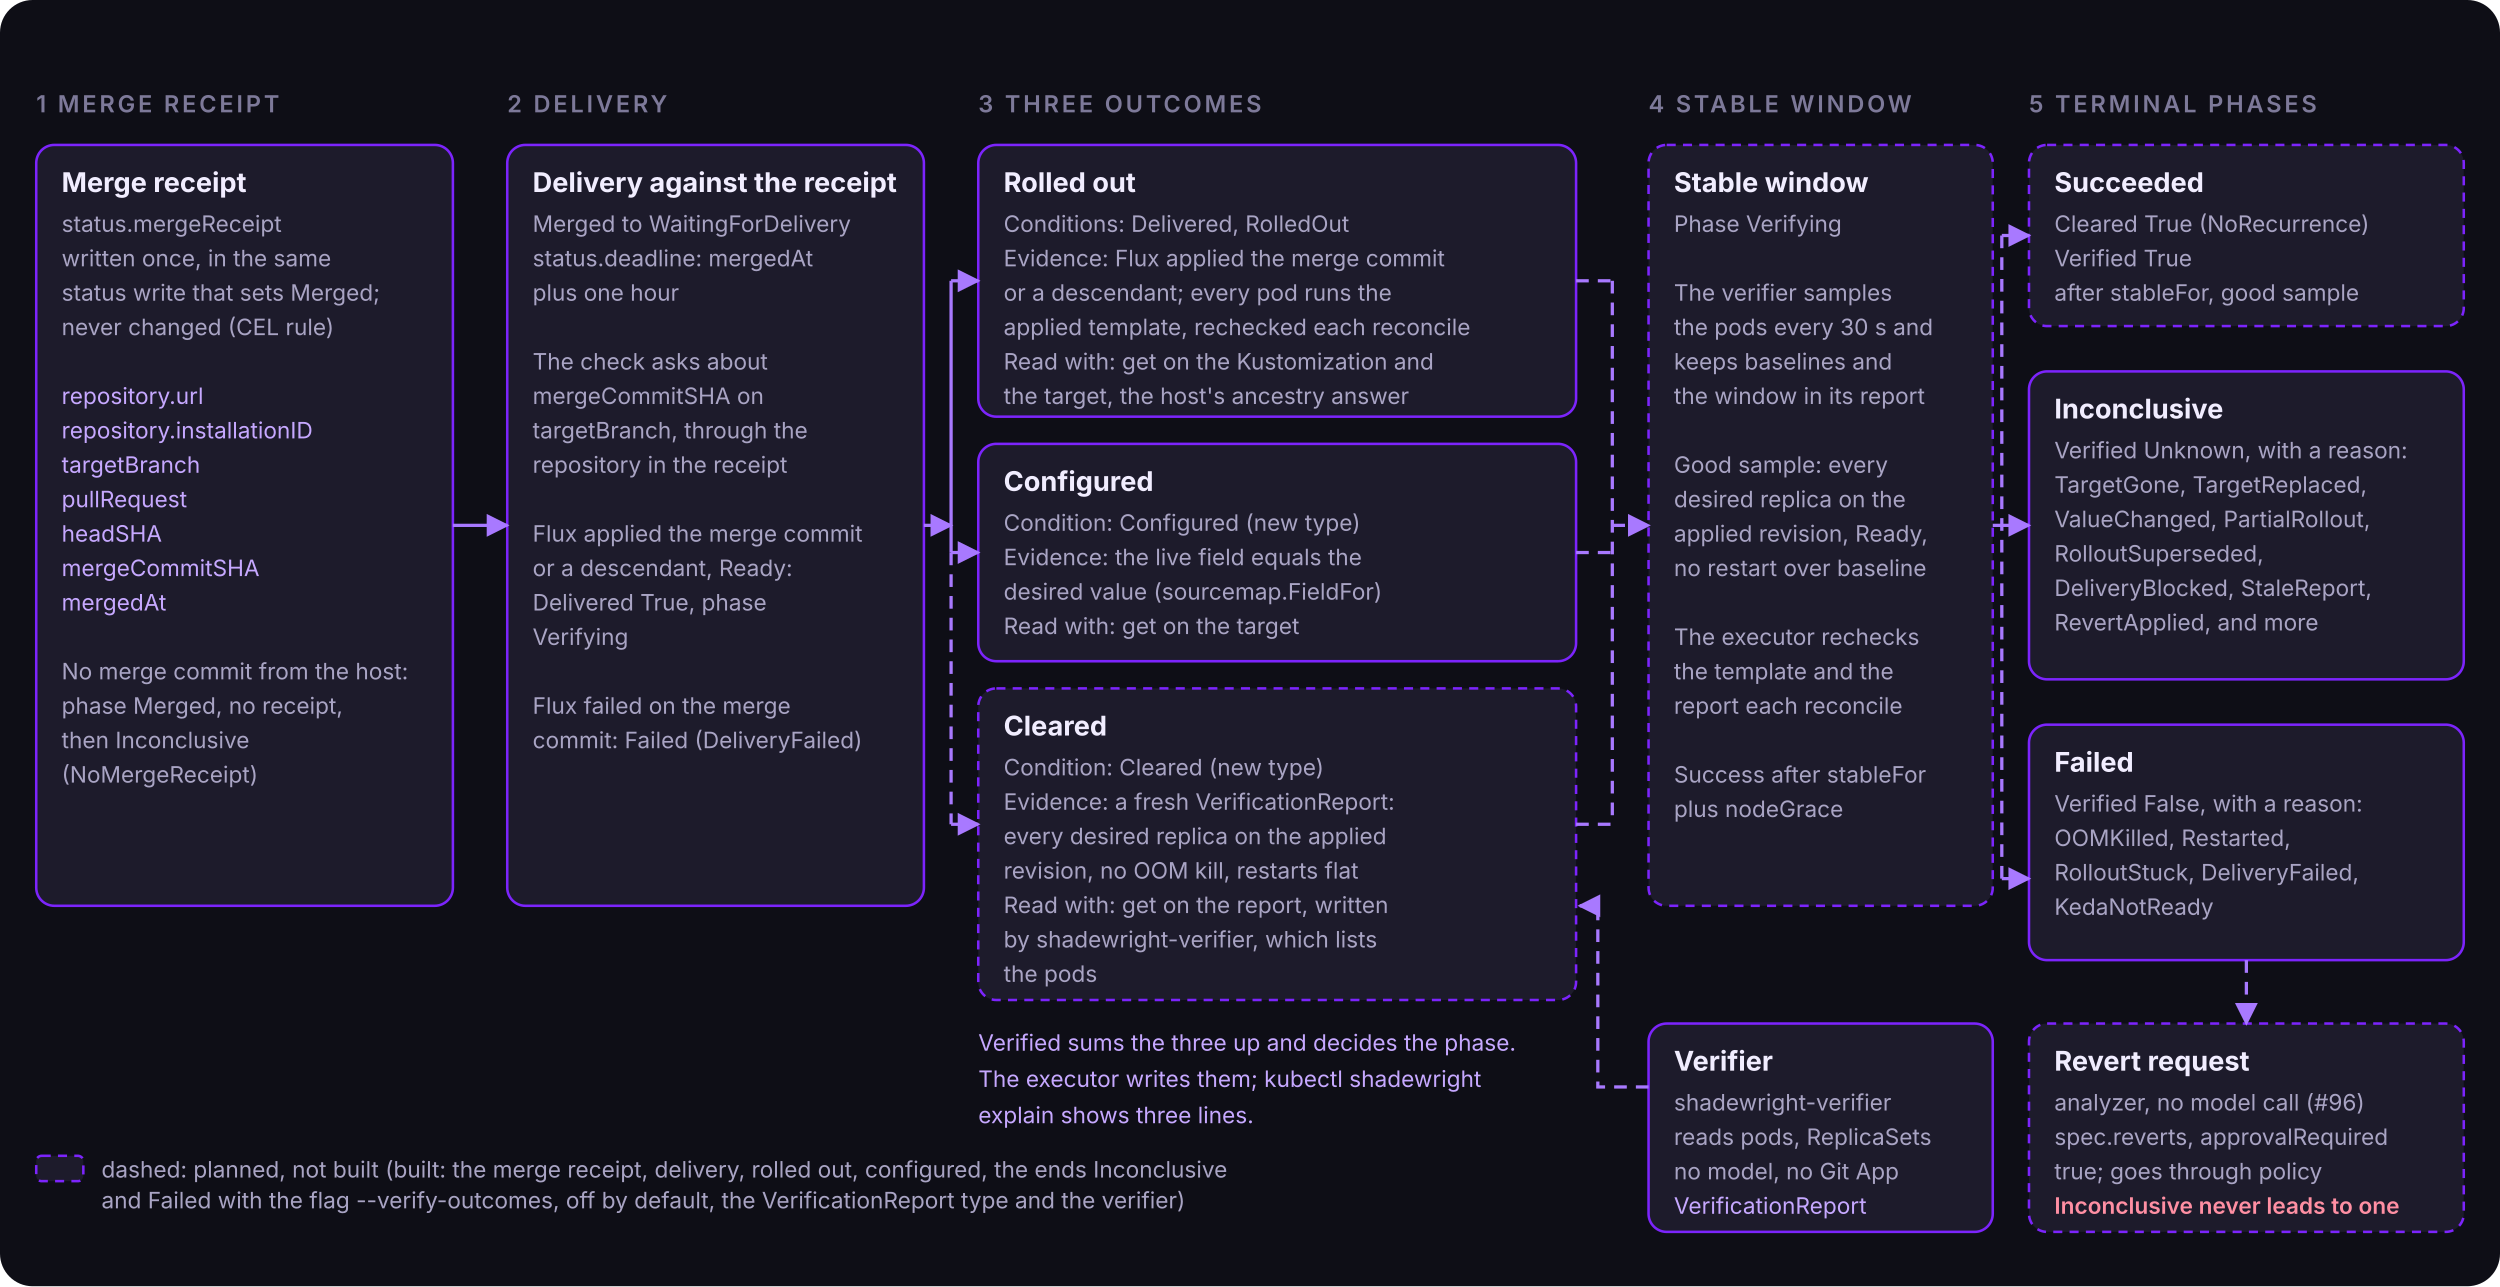
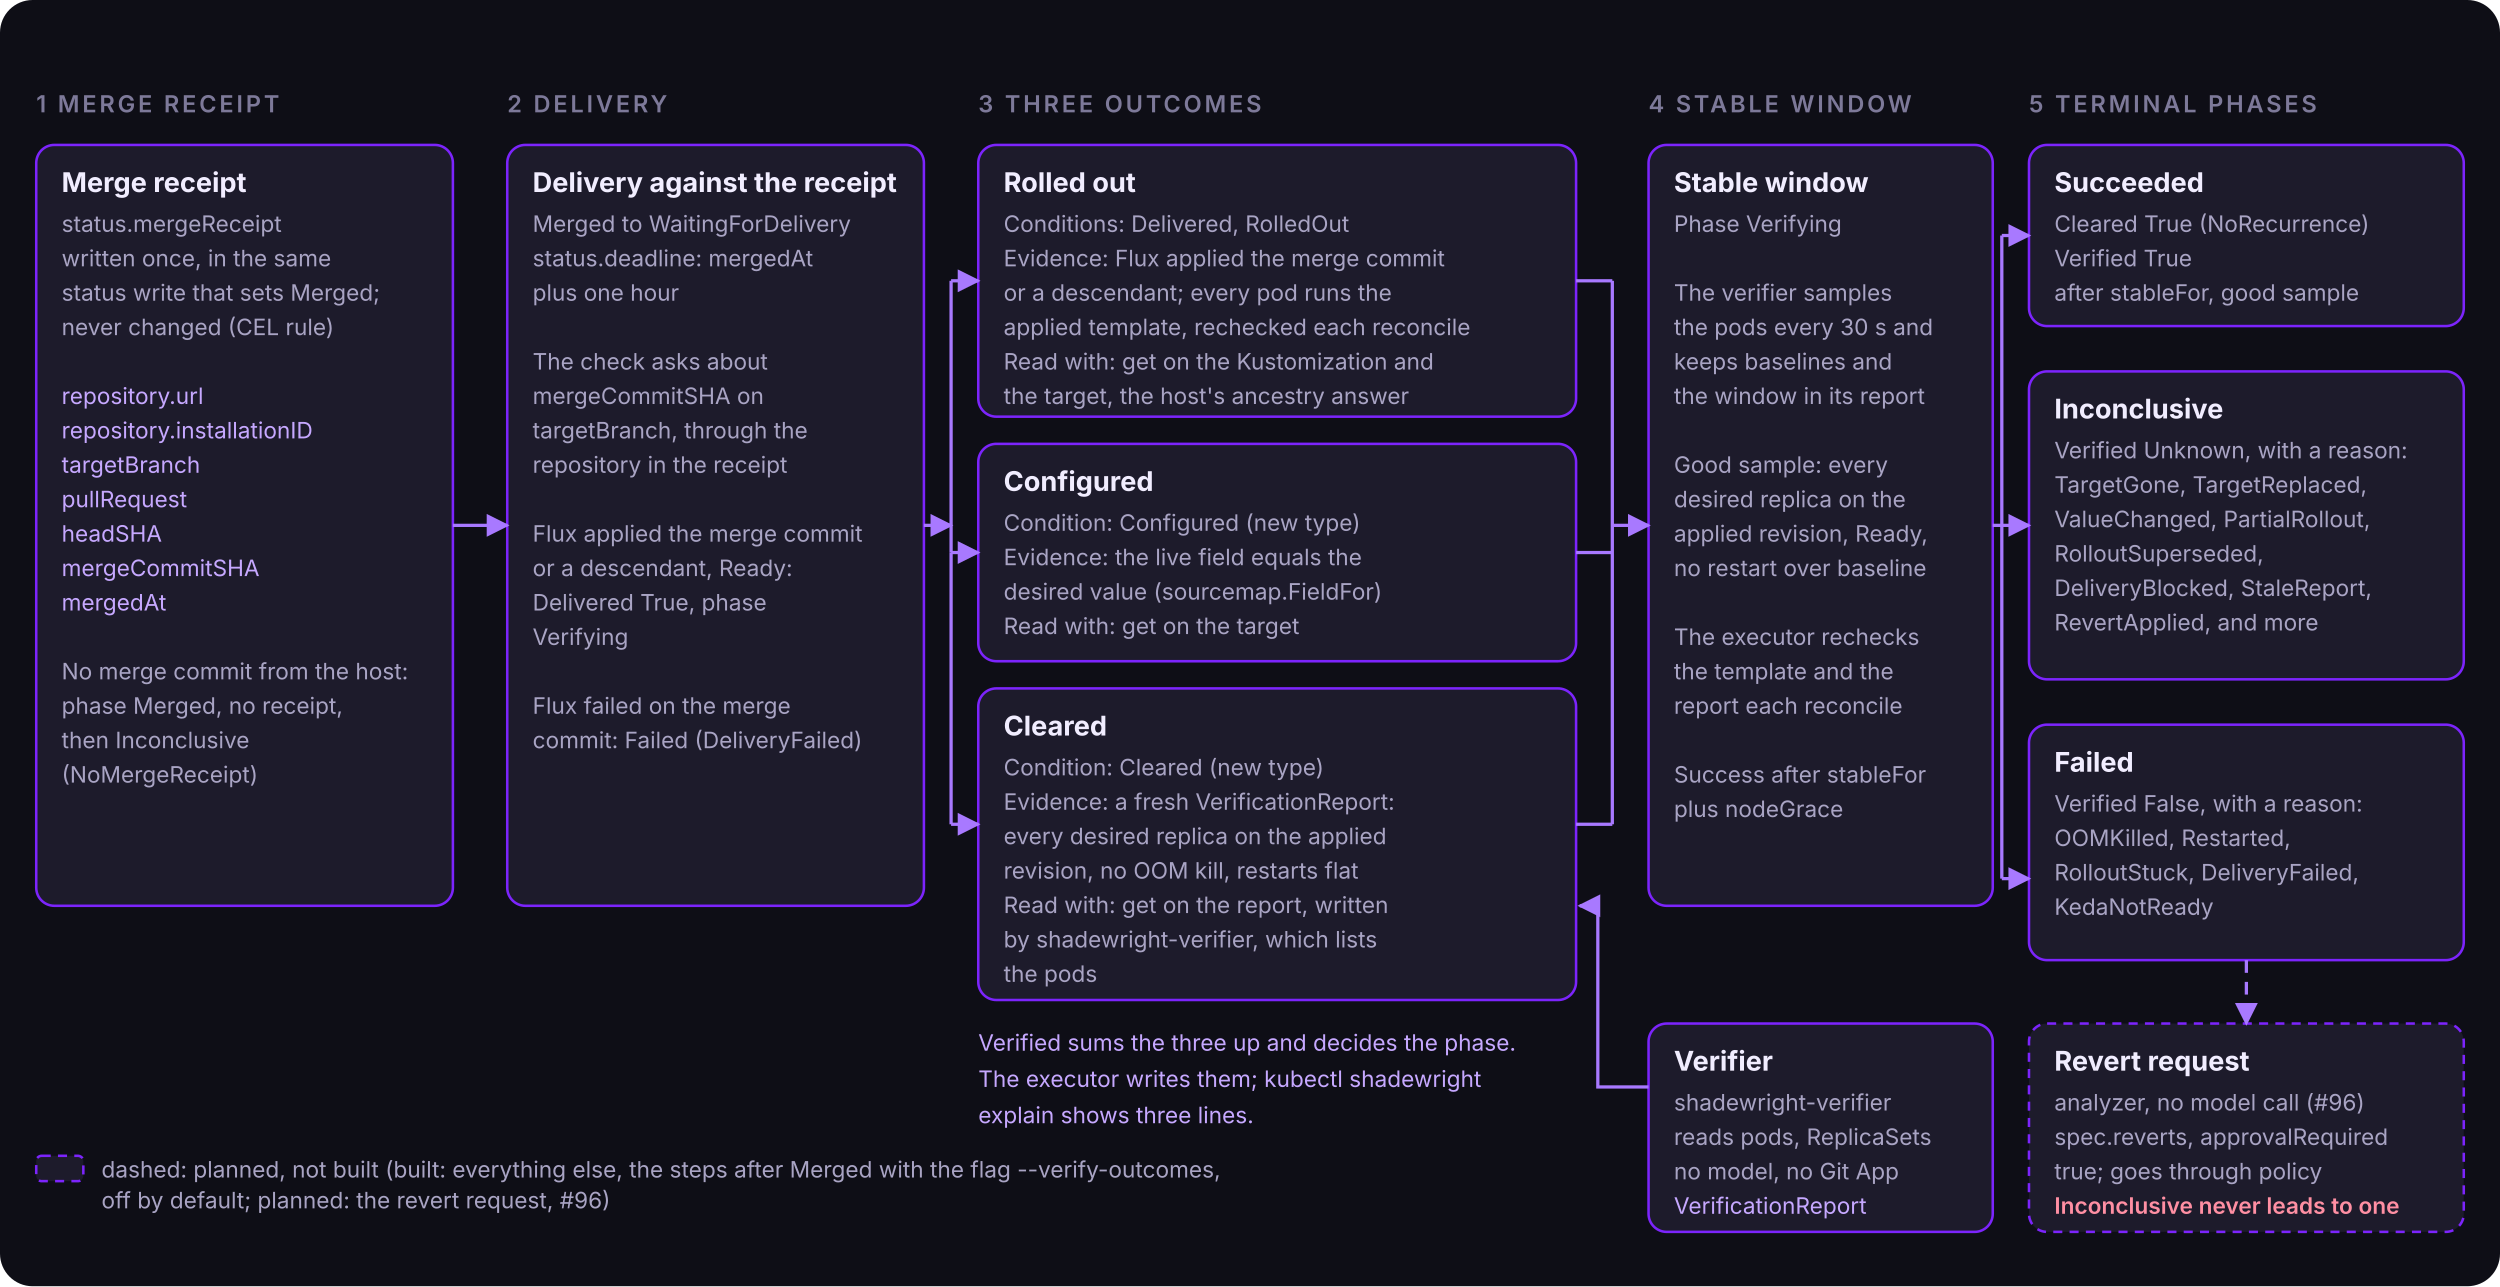
<svg xmlns="http://www.w3.org/2000/svg" viewBox="0 0 1380 710" role="img" aria-labelledby="t d" font-family="Inter, 'Segoe UI', system-ui, -apple-system, sans-serif">
  <defs>
    <marker id="a" viewBox="0 0 10 10" refX="9" refY="5" markerWidth="7" markerHeight="7" orient="auto-start-reverse">
      <path d="M0 0 10 5 0 10z" fill="#a879ff" />
    </marker>
    <style>
.pl{fill:#1d1b2b;stroke:#7c24fc;stroke-width:1.4;stroke-dasharray:5 4}
.bt{fill:#1d1b2b;stroke:#7c24fc;stroke-width:1.4}
.lanet{fill:#7d7999;font-size:13px;font-weight:600;letter-spacing:.12em}
.h{fill:#f1edff;font-size:15px;font-weight:650}
.s{fill:#a9a4c4;font-size:12.5px}
.lbl{fill:#c6a8ff;font-size:12.5px}
.no{fill:#ff8fa3;font-size:12.5px;font-weight:600}
.f{stroke:#a879ff;stroke-width:1.8;fill:none;stroke-dasharray:7 5}
.fb{stroke:#a879ff;stroke-width:1.8;fill:none}
</style>
  </defs>
  <rect width="1380" height="710" rx="18" fill="#0e0e16" />
  <text class="lanet" x="20" y="62">1  MERGE RECEIPT</text>
  <text class="lanet" x="280" y="62">2  DELIVERY</text>
  <text class="lanet" x="540" y="62">3  THREE OUTCOMES</text>
  <text class="lanet" x="910" y="62">4  STABLE WINDOW</text>
  <text class="lanet" x="1120" y="62">5  TERMINAL PHASES</text>
  <rect class="bt" x="20" y="80" width="230" height="420" rx="10" />
  <text class="h" x="34" y="106">Merge receipt</text>
  <text class="s" x="34" y="128">status.mergeReceipt</text>
  <text class="s" x="34" y="147">written once, in the same</text>
  <text class="s" x="34" y="166">status write that sets Merged;</text>
  <text class="s" x="34" y="185">never changed (CEL rule)</text>
  <text class="s" x="34" y="204" />
  <text class="lbl" x="34" y="223">repository.url</text>
  <text class="lbl" x="34" y="242">repository.installationID</text>
  <text class="lbl" x="34" y="261">targetBranch</text>
  <text class="lbl" x="34" y="280">pullRequest</text>
  <text class="lbl" x="34" y="299">headSHA</text>
  <text class="lbl" x="34" y="318">mergeCommitSHA</text>
  <text class="lbl" x="34" y="337">mergedAt</text>
  <text class="s" x="34" y="356" />
  <text class="s" x="34" y="375">No merge commit from the host:</text>
  <text class="s" x="34" y="394">phase Merged, no receipt,</text>
  <text class="s" x="34" y="413">then Inconclusive</text>
  <text class="s" x="34" y="432">(NoMergeReceipt)</text>
  <rect class="bt" x="280" y="80" width="230" height="420" rx="10" />
  <text class="h" x="294" y="106">Delivery against the receipt</text>
  <text class="s" x="294" y="128">Merged to WaitingForDelivery</text>
  <text class="s" x="294" y="147">status.deadline: mergedAt</text>
  <text class="s" x="294" y="166">plus one hour</text>
  <text class="s" x="294" y="185" />
  <text class="s" x="294" y="204">The check asks about</text>
  <text class="s" x="294" y="223">mergeCommitSHA on</text>
  <text class="s" x="294" y="242">targetBranch, through the</text>
  <text class="s" x="294" y="261">repository in the receipt</text>
  <text class="s" x="294" y="280" />
  <text class="s" x="294" y="299">Flux applied the merge commit</text>
  <text class="s" x="294" y="318">or a descendant, Ready:</text>
  <text class="s" x="294" y="337">Delivered True, phase</text>
  <text class="s" x="294" y="356">Verifying</text>
  <text class="s" x="294" y="375" />
  <text class="s" x="294" y="394">Flux failed on the merge</text>
  <text class="s" x="294" y="413">commit: Failed (DeliveryFailed)</text>
  <rect class="bt" x="540" y="80" width="330" height="150" rx="10" />
  <text class="h" x="554" y="106">Rolled out</text>
  <text class="s" x="554" y="128">Conditions: Delivered, RolledOut</text>
  <text class="s" x="554" y="147">Evidence: Flux applied the merge commit</text>
  <text class="s" x="554" y="166">or a descendant; every pod runs the</text>
  <text class="s" x="554" y="185">applied template, rechecked each reconcile</text>
  <text class="s" x="554" y="204">Read with: get on the Kustomization and</text>
  <text class="s" x="554" y="223">the target, the host's ancestry answer</text>
  <rect class="bt" x="540" y="245" width="330" height="120" rx="10" />
  <text class="h" x="554" y="271">Configured</text>
  <text class="s" x="554" y="293">Condition: Configured (new type)</text>
  <text class="s" x="554" y="312">Evidence: the live field equals the</text>
  <text class="s" x="554" y="331">desired value (sourcemap.FieldFor)</text>
  <text class="s" x="554" y="350">Read with: get on the target</text>
-   <rect class="pl" x="540" y="380" width="330" height="172" rx="10" />
+   <rect class="bt" x="540" y="380" width="330" height="172" rx="10" />
  <text class="h" x="554" y="406">Cleared</text>
  <text class="s" x="554" y="428">Condition: Cleared (new type)</text>
  <text class="s" x="554" y="447">Evidence: a fresh VerificationReport:</text>
  <text class="s" x="554" y="466">every desired replica on the applied</text>
  <text class="s" x="554" y="485">revision, no OOM kill, restarts flat</text>
  <text class="s" x="554" y="504">Read with: get on the report, written</text>
  <text class="s" x="554" y="523">by shadewright-verifier, which lists</text>
  <text class="s" x="554" y="542">the pods</text>
  <text class="lbl" x="540" y="580">Verified sums the three up and decides the phase.</text>
  <text class="lbl" x="540" y="600">The executor writes them; kubectl shadewright</text>
  <text class="lbl" x="540" y="620">explain shows three lines.</text>
-   <rect class="pl" x="910" y="80" width="190" height="420" rx="10" />
+   <rect class="bt" x="910" y="80" width="190" height="420" rx="10" />
  <text class="h" x="924" y="106">Stable window</text>
  <text class="s" x="924" y="128">Phase Verifying</text>
  <text class="s" x="924" y="147" />
  <text class="s" x="924" y="166">The verifier samples</text>
  <text class="s" x="924" y="185">the pods every 30 s and</text>
  <text class="s" x="924" y="204">keeps baselines and</text>
  <text class="s" x="924" y="223">the window in its report</text>
  <text class="s" x="924" y="242" />
  <text class="s" x="924" y="261">Good sample: every</text>
  <text class="s" x="924" y="280">desired replica on the</text>
  <text class="s" x="924" y="299">applied revision, Ready,</text>
  <text class="s" x="924" y="318">no restart over baseline</text>
  <text class="s" x="924" y="337" />
  <text class="s" x="924" y="356">The executor rechecks</text>
  <text class="s" x="924" y="375">the template and the</text>
  <text class="s" x="924" y="394">report each reconcile</text>
  <text class="s" x="924" y="413" />
  <text class="s" x="924" y="432">Success after stableFor</text>
  <text class="s" x="924" y="451">plus nodeGrace</text>
-   <rect class="pl" x="1120" y="80" width="240" height="100" rx="10" />
+   <rect class="bt" x="1120" y="80" width="240" height="100" rx="10" />
  <text class="h" x="1134" y="106">Succeeded</text>
  <text class="s" x="1134" y="128">Cleared True (NoRecurrence)</text>
  <text class="s" x="1134" y="147">Verified True</text>
  <text class="s" x="1134" y="166">after stableFor, good sample</text>
  <rect class="bt" x="1120" y="205" width="240" height="170" rx="10" />
  <text class="h" x="1134" y="231">Inconclusive</text>
  <text class="s" x="1134" y="253">Verified Unknown, with a reason:</text>
  <text class="s" x="1134" y="272">TargetGone, TargetReplaced,</text>
  <text class="s" x="1134" y="291">ValueChanged, PartialRollout,</text>
  <text class="s" x="1134" y="310">RolloutSuperseded,</text>
  <text class="s" x="1134" y="329">DeliveryBlocked, StaleReport,</text>
  <text class="s" x="1134" y="348">RevertApplied, and more</text>
  <rect class="bt" x="1120" y="400" width="240" height="130" rx="10" />
  <text class="h" x="1134" y="426">Failed</text>
  <text class="s" x="1134" y="448">Verified False, with a reason:</text>
  <text class="s" x="1134" y="467">OOMKilled, Restarted,</text>
  <text class="s" x="1134" y="486">RolloutStuck, DeliveryFailed,</text>
  <text class="s" x="1134" y="505">KedaNotReady</text>
  <rect class="pl" x="1120" y="565" width="240" height="115" rx="10" />
  <text class="h" x="1134" y="591">Revert request</text>
  <text class="s" x="1134" y="613">analyzer, no model call (#96)</text>
  <text class="s" x="1134" y="632">spec.reverts, approvalRequired</text>
  <text class="s" x="1134" y="651">true; goes through policy</text>
  <text class="no" x="1134" y="670">Inconclusive never leads to one</text>
  <path class="fb" d="M250 290H280" marker-end="url(#a)" />
  <path class="fb" d="M510 290H525" marker-end="url(#a)" />
  <path class="fb" d="M525 155V305" />
-   <path class="f" d="M525 305V455" />
+   <path class="fb" d="M525 305V455" />
  <path class="fb" d="M525 155H540" marker-end="url(#a)" />
  <path class="fb" d="M525 305H540" marker-end="url(#a)" />
-   <path class="f" d="M525 455H540" marker-end="url(#a)" />
-   <path class="f" d="M870 155H890M870 305H890M870 455H890" />
-   <path class="f" d="M890 155V455" />
-   <path class="f" d="M890 290H910" marker-end="url(#a)" />
-   <path class="f" d="M1100 290H1105" />
-   <path class="f" d="M1105 130V485" />
-   <path class="f" d="M1105 130H1120" marker-end="url(#a)" />
-   <path class="f" d="M1105 290H1120" marker-end="url(#a)" />
-   <path class="f" d="M1105 485H1120" marker-end="url(#a)" />
+   <path class="fb" d="M525 455H540" marker-end="url(#a)" />
+   <path class="fb" d="M870 155H890M870 305H890M870 455H890" />
+   <path class="fb" d="M890 155V455" />
+   <path class="fb" d="M890 290H910" marker-end="url(#a)" />
+   <path class="fb" d="M1100 290H1105" />
+   <path class="fb" d="M1105 130V485" />
+   <path class="fb" d="M1105 130H1120" marker-end="url(#a)" />
+   <path class="fb" d="M1105 290H1120" marker-end="url(#a)" />
+   <path class="fb" d="M1105 485H1120" marker-end="url(#a)" />
  <path class="f" d="M1240 530V565" marker-end="url(#a)" />
  <rect class="bt" x="910" y="565" width="190" height="115" rx="10" />
  <text class="h" x="924" y="591">Verifier</text>
  <text class="s" x="924" y="613">shadewright-verifier</text>
  <text class="s" x="924" y="632">reads pods, ReplicaSets</text>
  <text class="s" x="924" y="651">no model, no Git App</text>
  <text class="lbl" x="924" y="670">VerificationReport</text>
-   <path class="f" d="M910 600H882V500H872" marker-end="url(#a)" />
+   <path class="fb" d="M910 600H882V500H872" marker-end="url(#a)" />
  <rect class="pl" x="20" y="638" width="26" height="14" rx="3" />
-   <text class="s" x="56" y="650">dashed: planned, not built (built: the merge receipt, delivery, rolled out, configured, the ends Inconclusive</text>
-   <text class="s" x="56" y="667">and Failed with the flag --verify-outcomes, off by default, the VerificationReport type and the verifier)</text>
+   <text class="s" x="56" y="650">dashed: planned, not built (built: everything else, the steps after Merged with the flag --verify-outcomes,</text>
+   <text class="s" x="56" y="667">off by default; planned: the revert request, #96)</text>
</svg>
